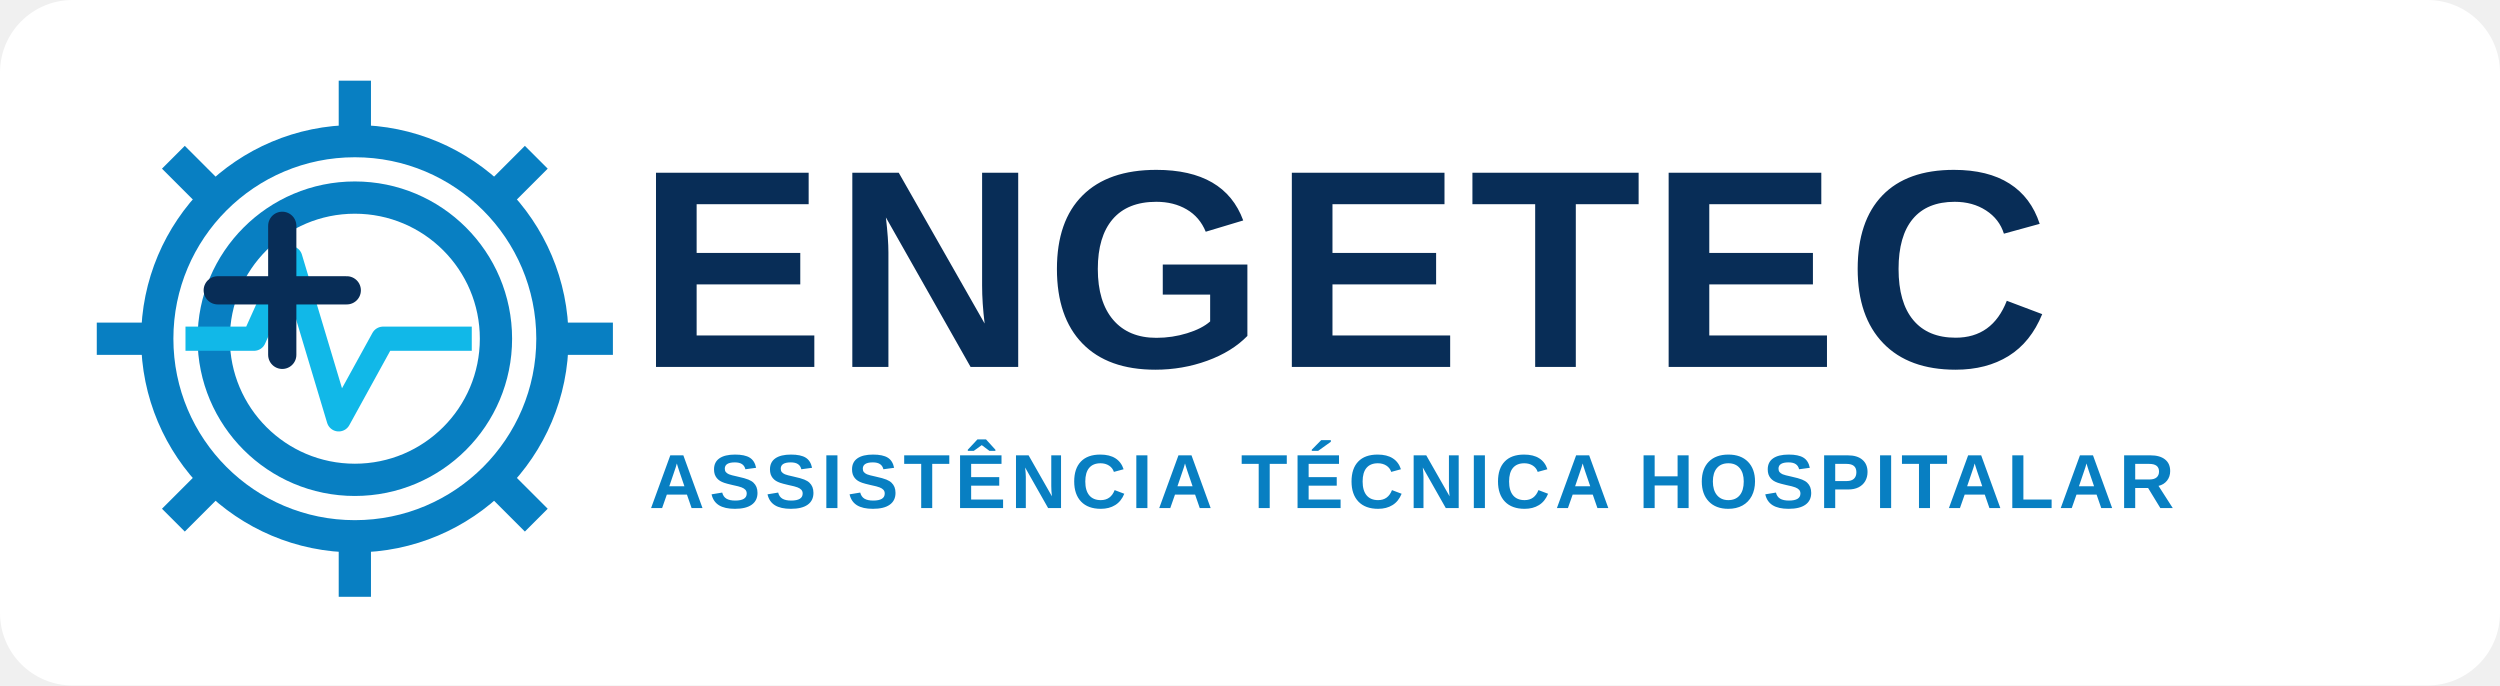
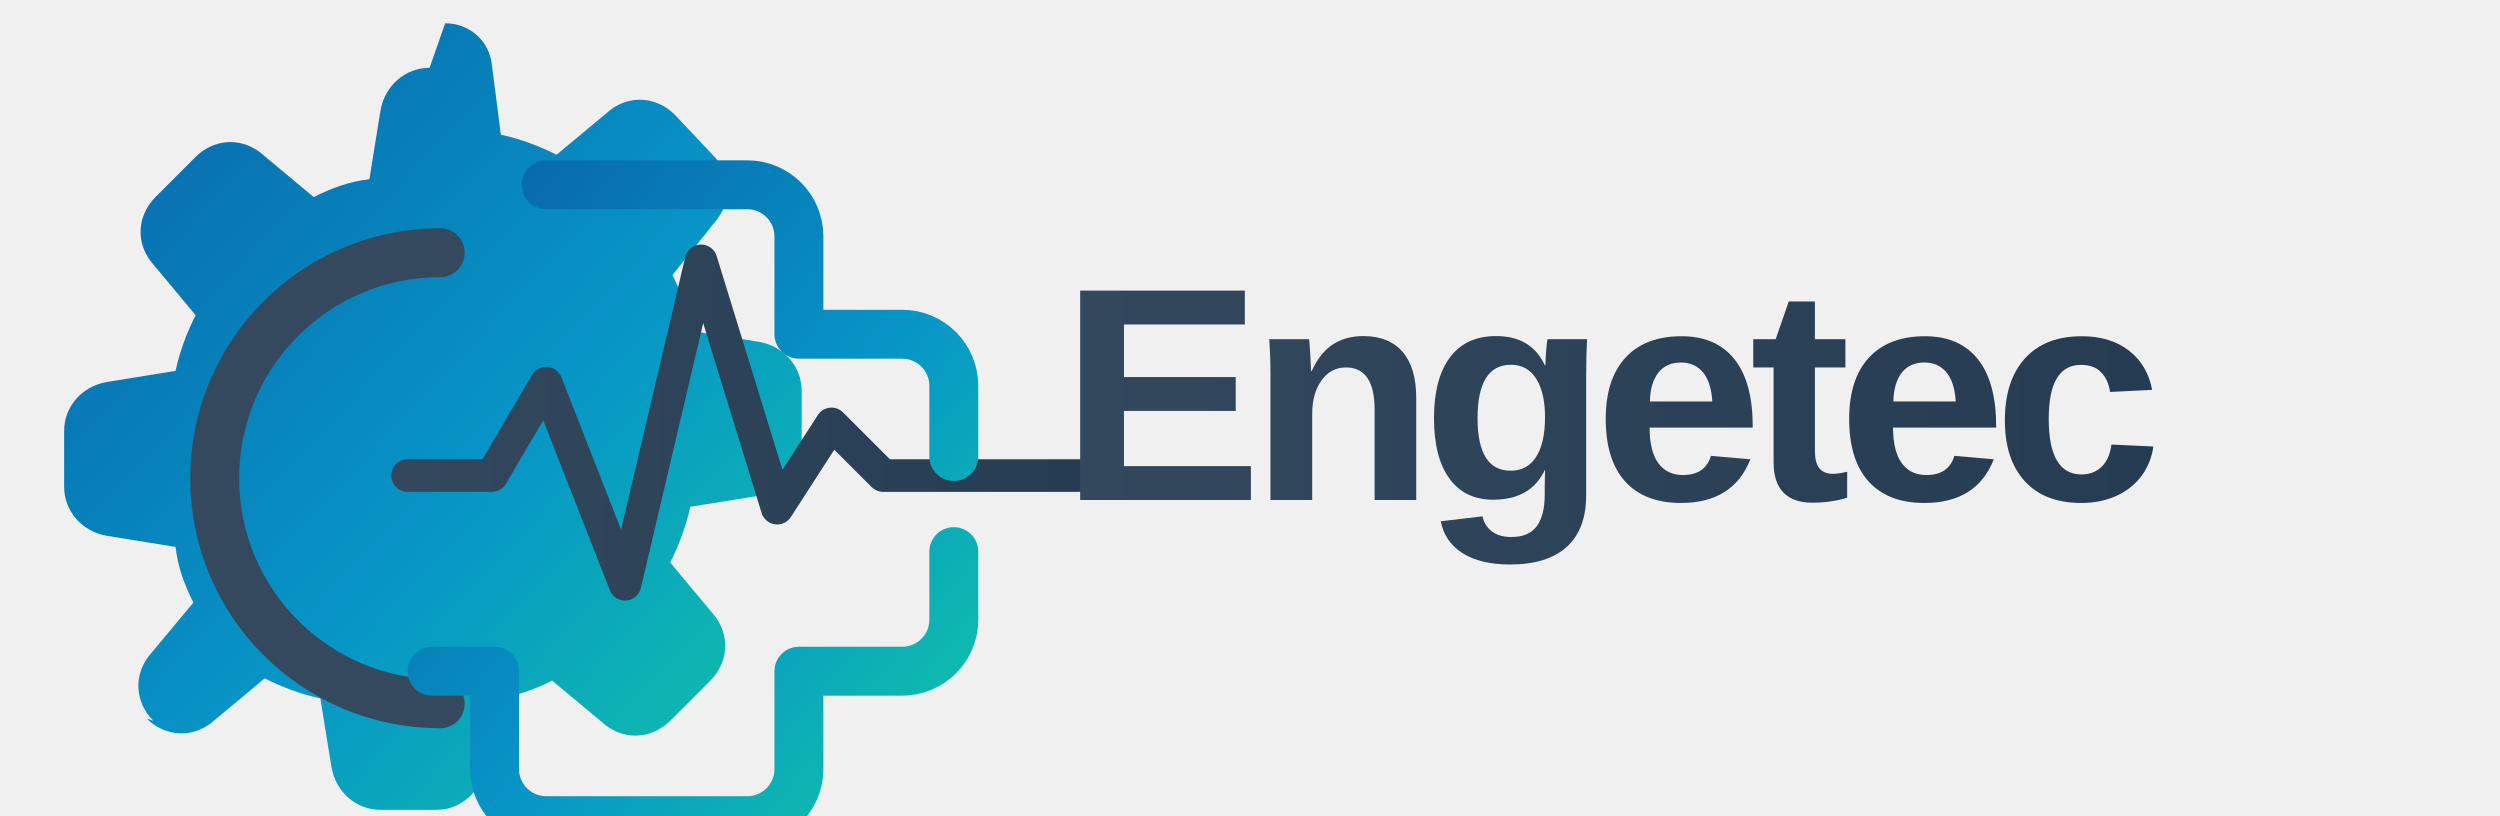
- <svg xmlns="http://www.w3.org/2000/svg" viewBox="0 0 620 170">
-   <rect width="620" height="170" rx="18" fill="#fff" />
-   <g transform="translate(18 12)" fill="none" stroke="#087fc2" stroke-width="8">
-     <circle cx="70" cy="72" r="49" />
-     <circle cx="70" cy="72" r="35" />
-     <path d="M70 8v17M70 119v17M6 72h17M117 72h17M25 27l12 12M103 105l12 12M115 27l-12 12M37 105l-12 12" />
+ <svg xmlns="http://www.w3.org/2000/svg" viewBox="0 0 920 300" role="img" aria-labelledby="t d">
+   <defs>
+     <linearGradient id="g" x1="0" y1="0" x2="1" y2="1">
+       <stop stop-color="#0864a9" />
+       <stop offset=".58" stop-color="#0796c7" />
+       <stop offset="1" stop-color="#11c7a5" />
+     </linearGradient>
+     <linearGradient id="p" x1="0" y1="0" x2="1" y2="0">
+       <stop stop-color="#33485d" />
+       <stop offset="1" stop-color="#253c52" />
+     </linearGradient>
+   </defs>
+   <g transform="translate(18 20)">
+     <path d="M151 8c11 0 20 8 21 19l4 31c9 2 17 5 25 9l24-20c9-7 21-6 29 2l17 18c8 8 9 20 2 29l-20 25c4 8 7 16 8 25l31 5c11 2 19 11 19 22v25c0 11-8 20-19 22l-31 5c-2 9-5 17-9 25l20 24c7 9 6 21-2 29l-18 18c-8 8-20 9-29 2l-24-20c-8 4-16 7-25 8l-5 31c-2 11-11 19-22 19h-25c-11 0-20-8-22-19l-5-31c-9-2-17-5-25-9l-24 20c-9 7-21 6-29-2L20 321c-8-8-9-20-2-29l20-24c-4-8-7-16-8-25l-31-5C-12 236-20 227-20 216v-25c0-11 8-20 19-22l31-5c2-9 5-17 9-25L19 115c-7-9-6-21 2-29l18-18c8-8 20-9 29-2l24 20c8-4 16-7 25-8l5-31c2-11 11-19 22-19z" fill="url(#g)" transform="translate(22 -18) scale(.82)" />
+     <path d="M144 73a83 83 0 1 0 0 166" fill="none" stroke="#34495e" stroke-width="18" stroke-linecap="round" />
+     <path d="M132 155h31l20-34 29 74 28-119 28 91 20-31 19 19h72" fill="none" stroke="url(#p)" stroke-width="12" stroke-linecap="round" stroke-linejoin="round" />
+     <path d="M183 48h74a19 19 0 0 1 19 19v36h38a19 19 0 0 1 19 19v26M333 183v25a19 19 0 0 1-19 19h-38v36a19 19 0 0 1-19 19h-74a19 19 0 0 1-19-19v-36h-23" fill="none" stroke="url(#g)" stroke-width="18" stroke-linecap="round" stroke-linejoin="round" />
  </g>
-   <path d="M46 84h17l9-20 12 40 11-20h22" fill="none" stroke="#11b8e8" stroke-width="6" stroke-linejoin="round" />
-   <path d="M70 56v32M54 72h32" stroke="#082d57" stroke-width="7" stroke-linecap="round" />
-   <text x="158" y="91" font-family="Arial,Helvetica,sans-serif" font-size="70" font-weight="800" fill="#082d57" letter-spacing="2">ENGETEC</text>
-   <text x="161" y="126" font-family="Arial,Helvetica,sans-serif" font-size="19" font-weight="700" fill="#087fc2" letter-spacing="1.2">ASSISTÊNCIA TÉCNICA HOSPITALAR</text>
+   <text x="390" y="184" font-family="Manrope,Arial,sans-serif" font-size="112" font-weight="800" letter-spacing="-5" fill="url(#p)">Engetec</text>
</svg>
